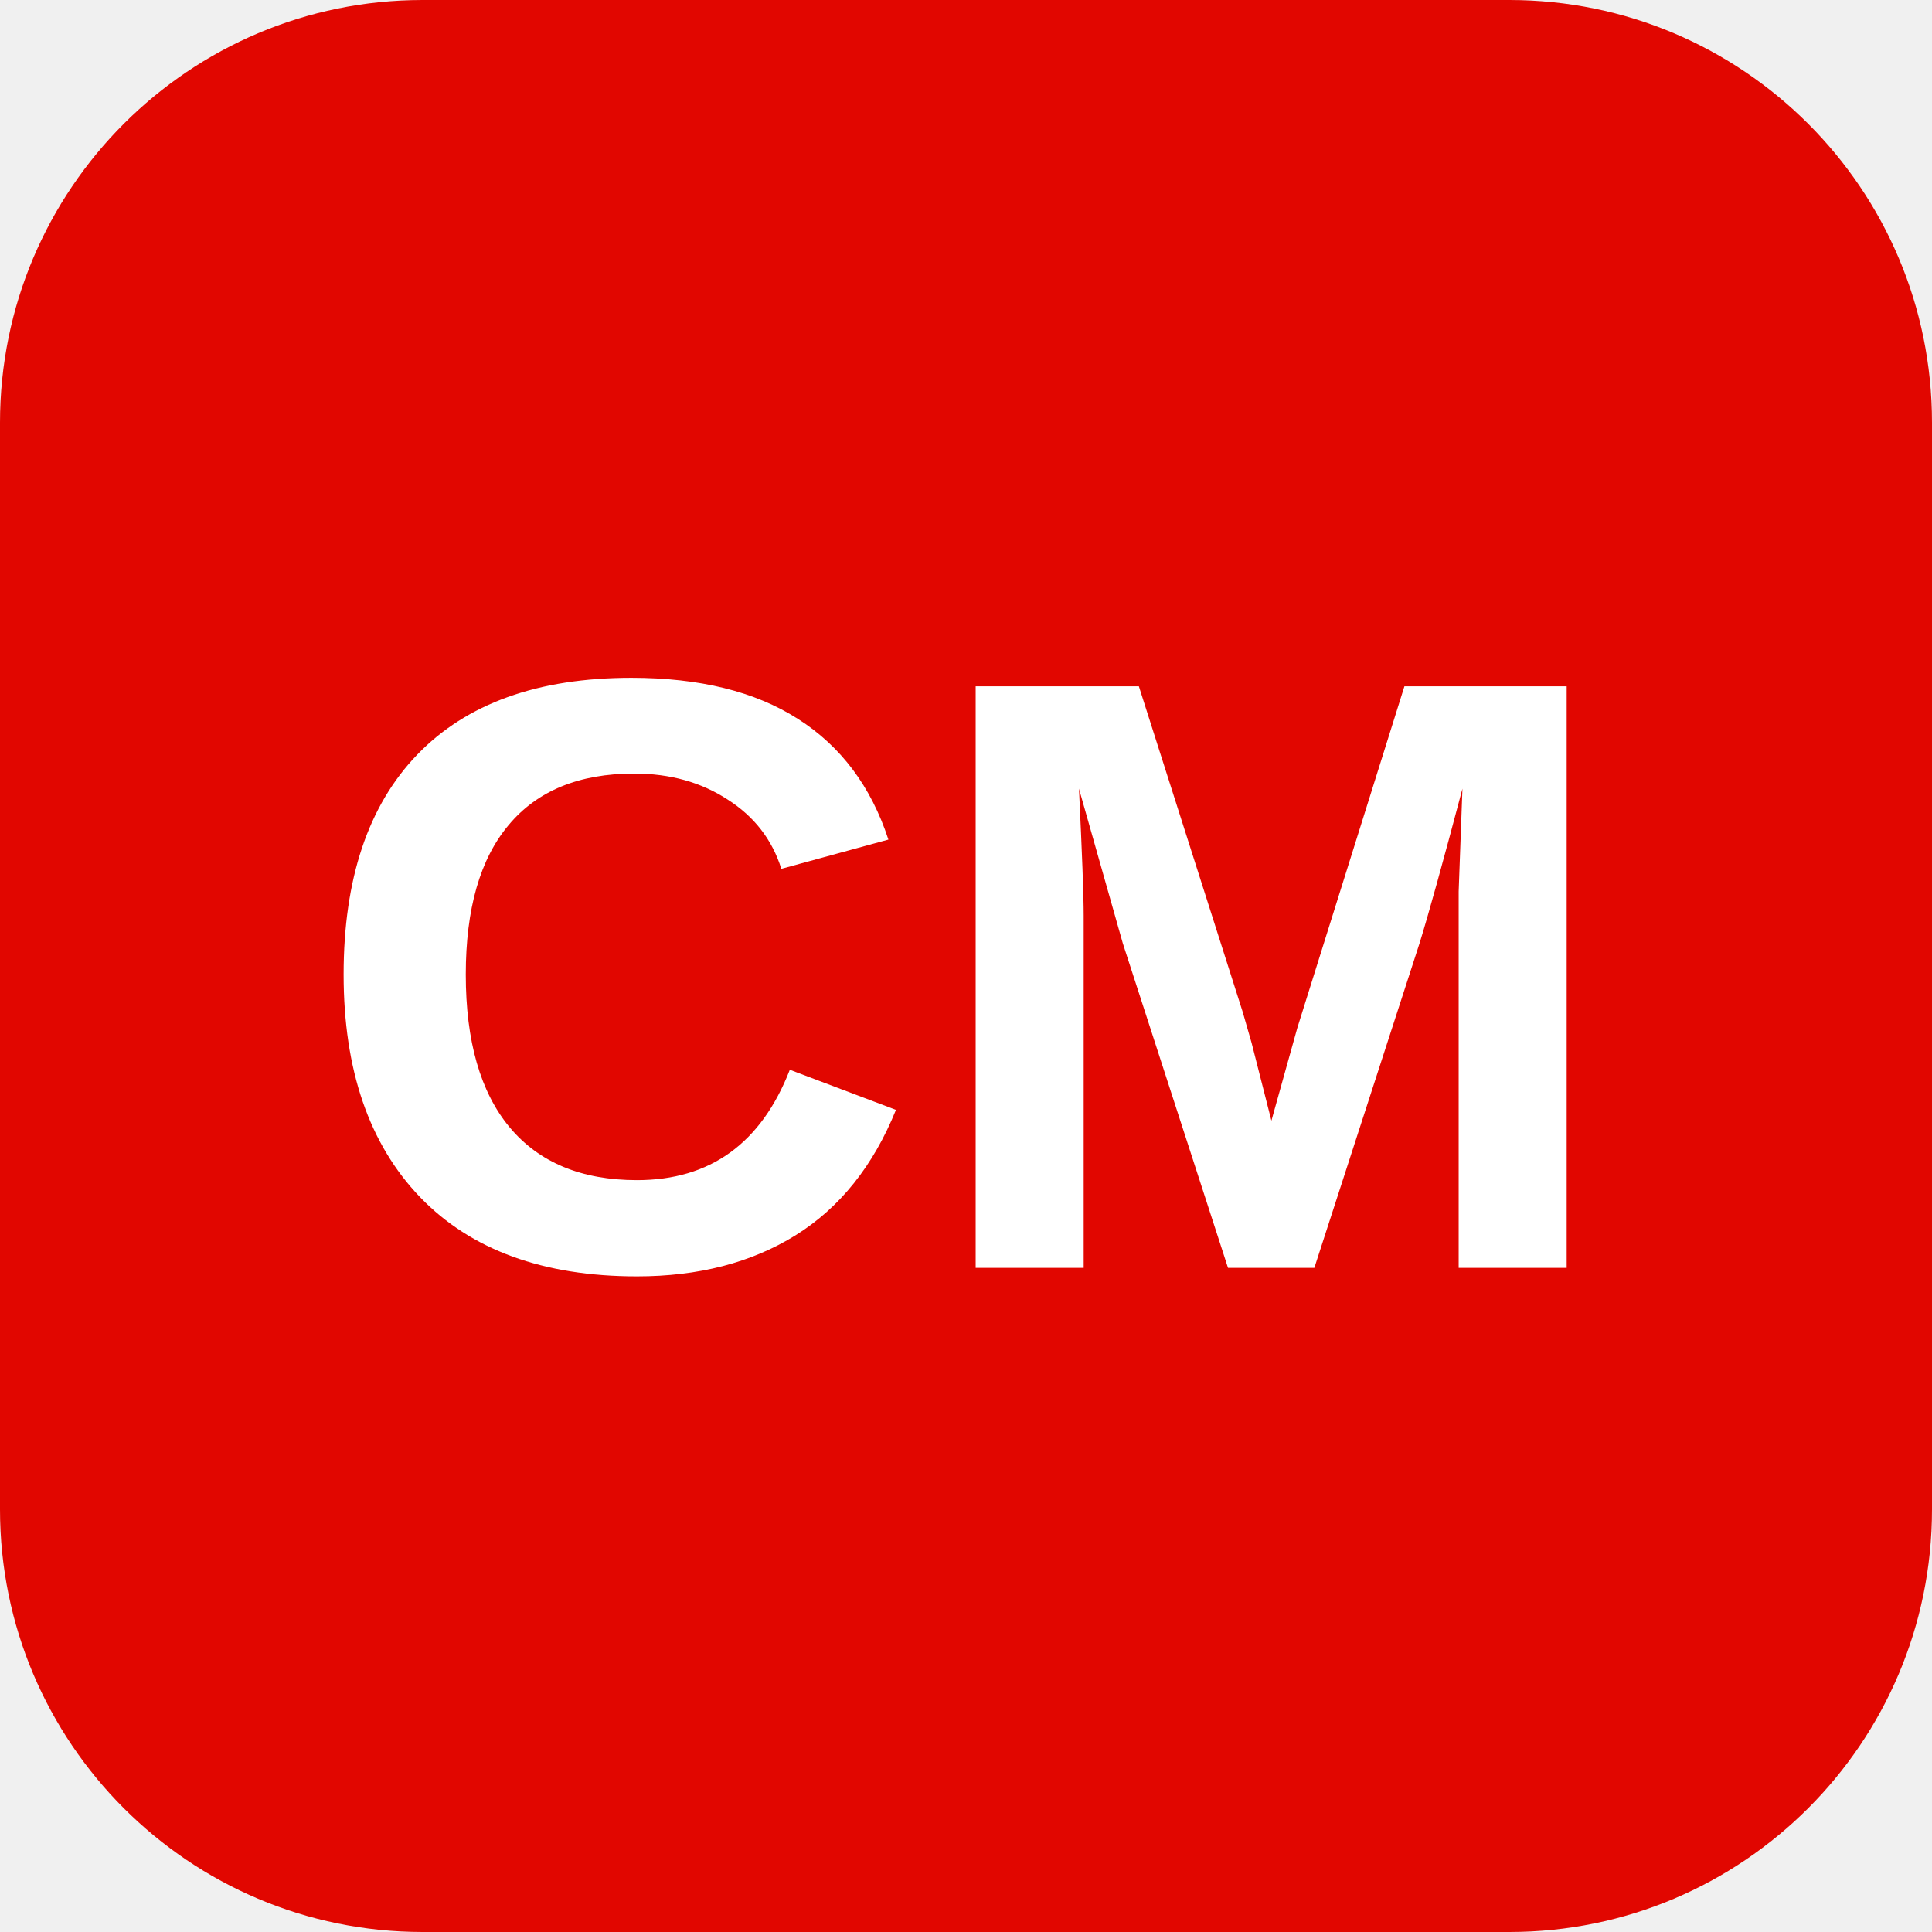
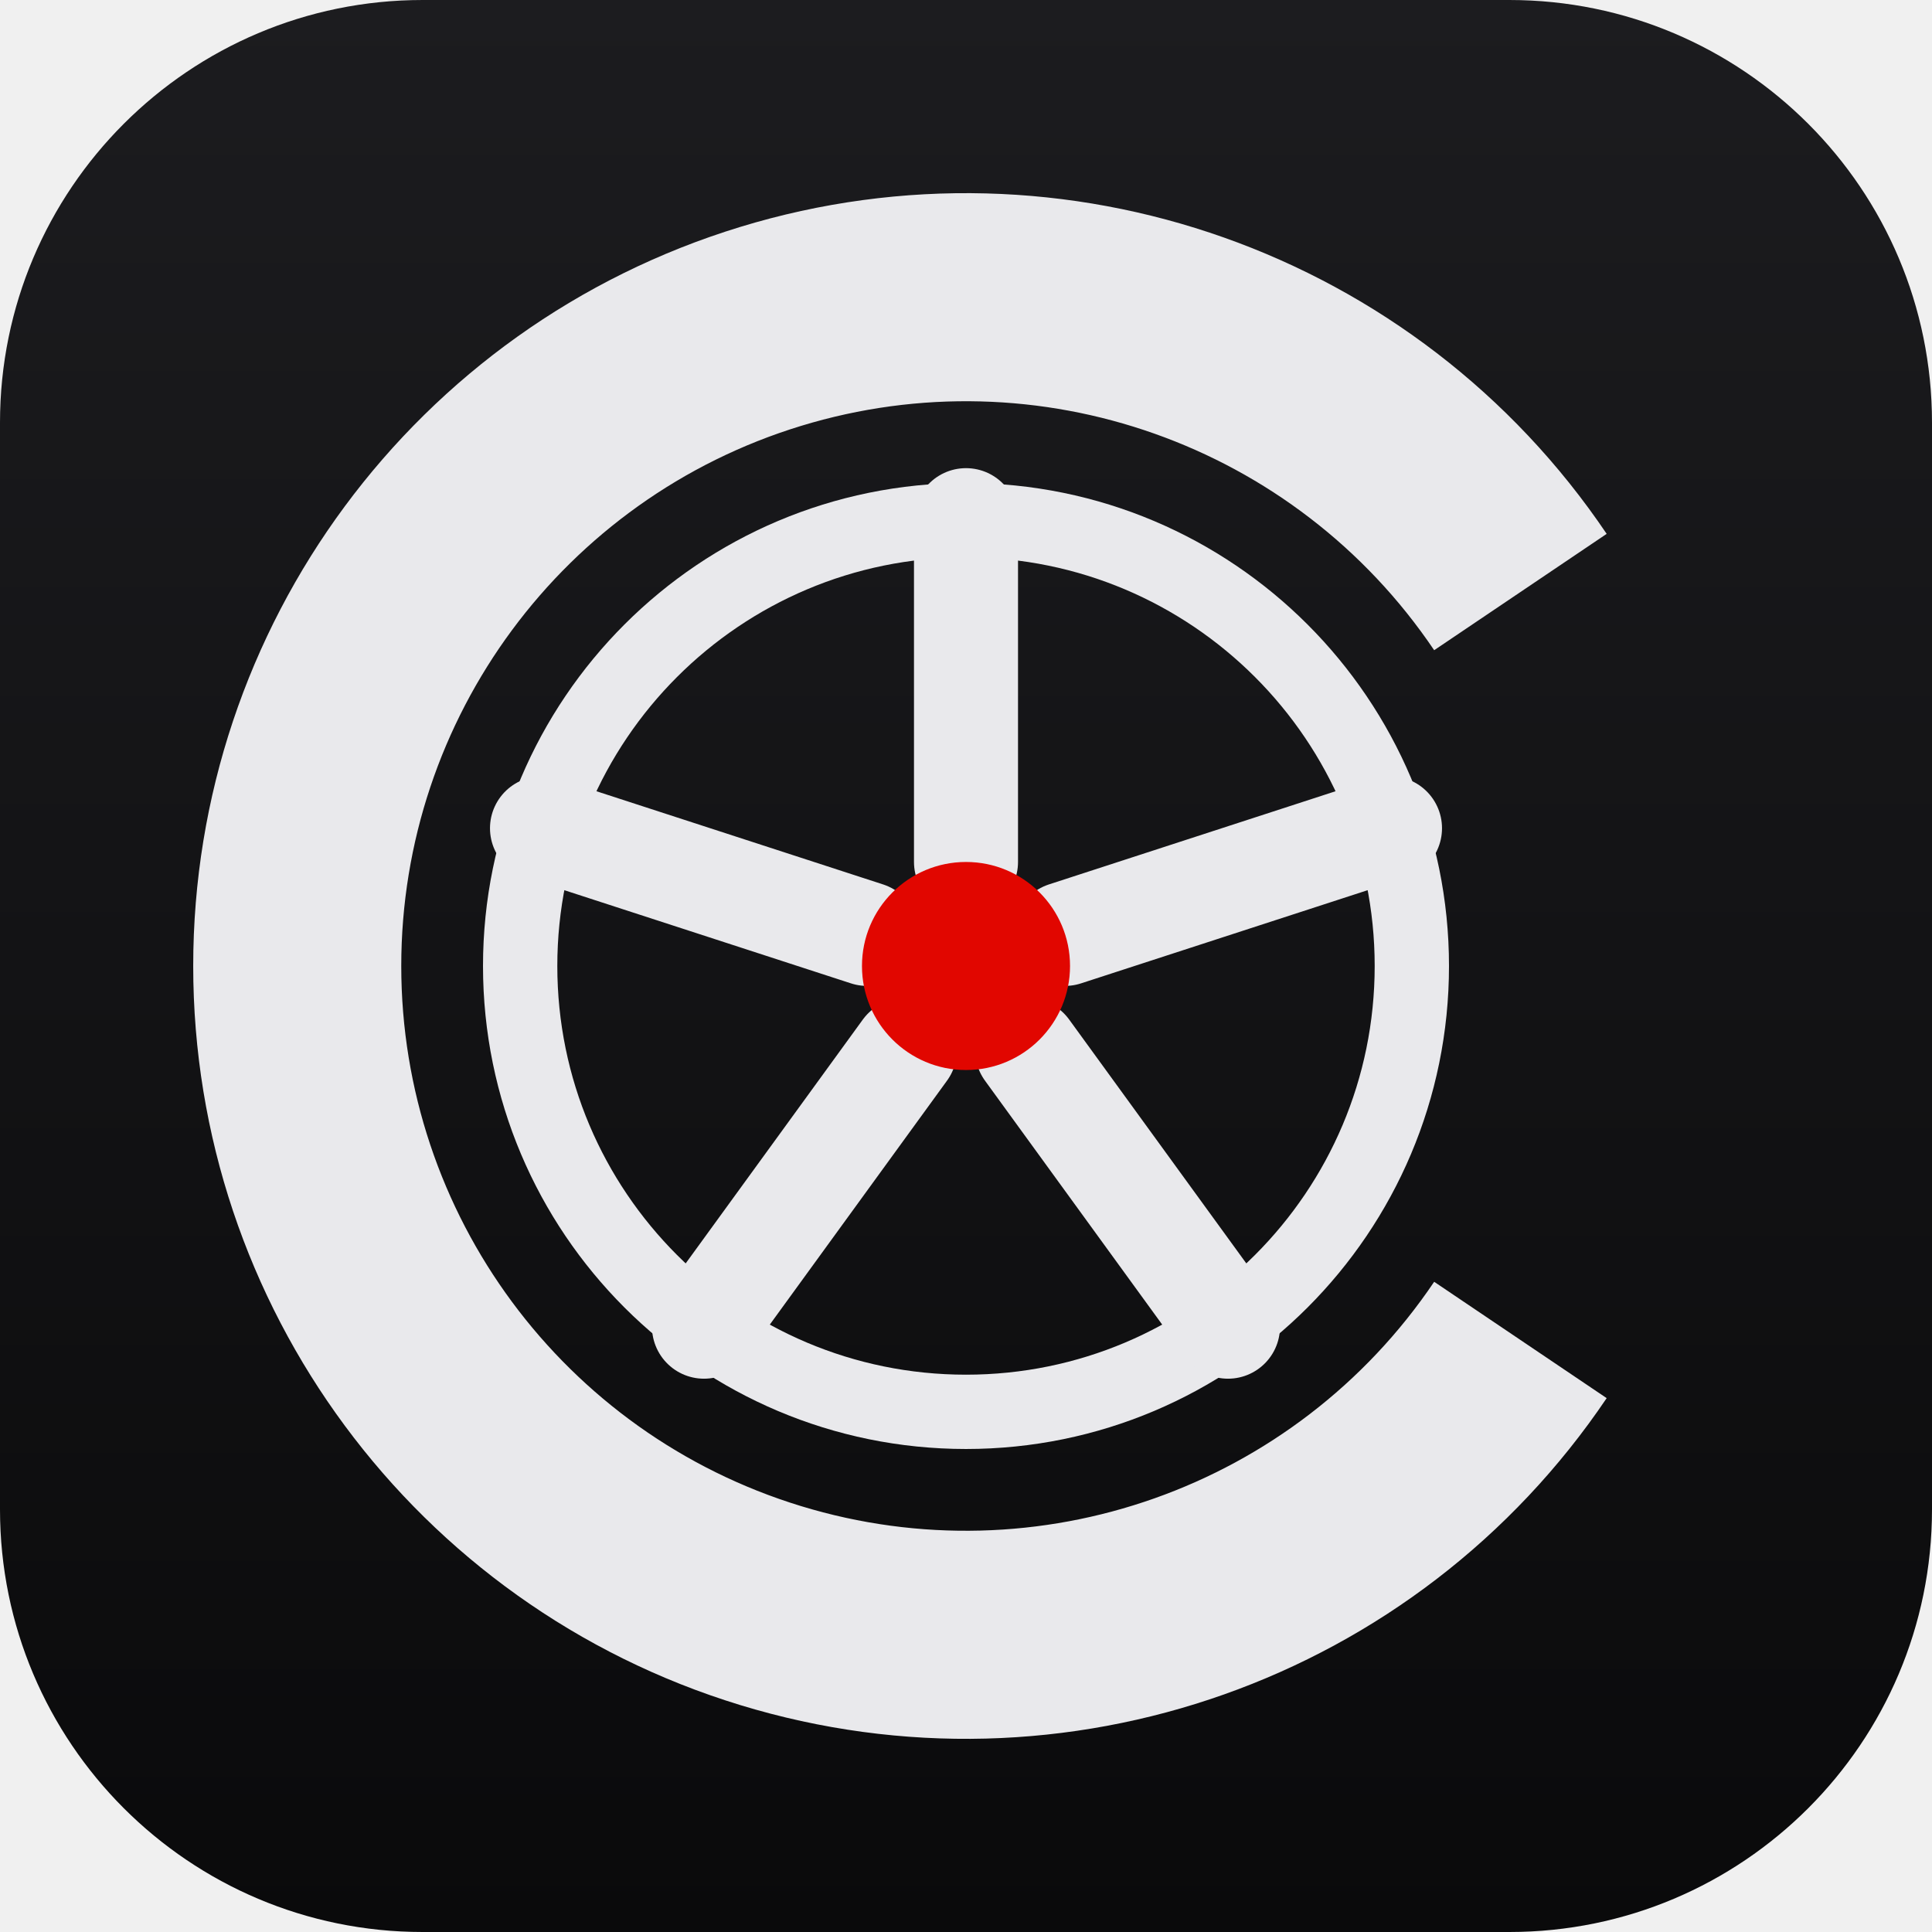
- <svg xmlns="http://www.w3.org/2000/svg" viewBox="0 0 64 64">
-   <rect width="64" height="64" rx="14" fill="#E10600" />
-   <text x="32" y="42" text-anchor="middle" font-family="Poppins, Arial, sans-serif" font-size="28" font-weight="800" fill="#fff">CM</text>
+ <svg xmlns="http://www.w3.org/2000/svg" viewBox="0 0 64 64" width="64" height="64">
+   <defs>
+     <linearGradient id="bg" x1="0" y1="0" x2="0" y2="1">
+       <stop offset="0" stop-color="#1c1c1f" />
+       <stop offset="1" stop-color="#0a0a0b" />
+     </linearGradient>
+   </defs>
+   <rect width="64" height="64" rx="14" fill="url(#bg)" />
+   <g transform="translate(32 32) scale(0.4923) translate(-80 -166)">
+     <g fill="#e9e9ec" stroke="#e9e9ec" stroke-linecap="round">
+       <path d="M123.11 136.922 A52 52 0 1 0 123.11 195.078 L111.503 187.249 A38 38 0 1 1 111.503 144.751 Z" stroke="none" />
+       <circle cx="80" cy="166" r="30" fill="none" stroke-width="5" />
+       <line x1="80.00" y1="159.00" x2="80.00" y2="136.00" stroke-width="7" />
+       <line x1="86.66" y1="163.84" x2="108.53" y2="156.73" stroke-width="7" />
+       <line x1="84.11" y1="171.66" x2="97.63" y2="190.27" stroke-width="7" />
+       <line x1="75.89" y1="171.66" x2="62.37" y2="190.27" stroke-width="7" />
+       <line x1="73.34" y1="163.84" x2="51.47" y2="156.73" stroke-width="7" />
+       <circle cx="80" cy="166" r="7" fill="#E10600" stroke="none" />
+     </g>
+   </g>
</svg>
